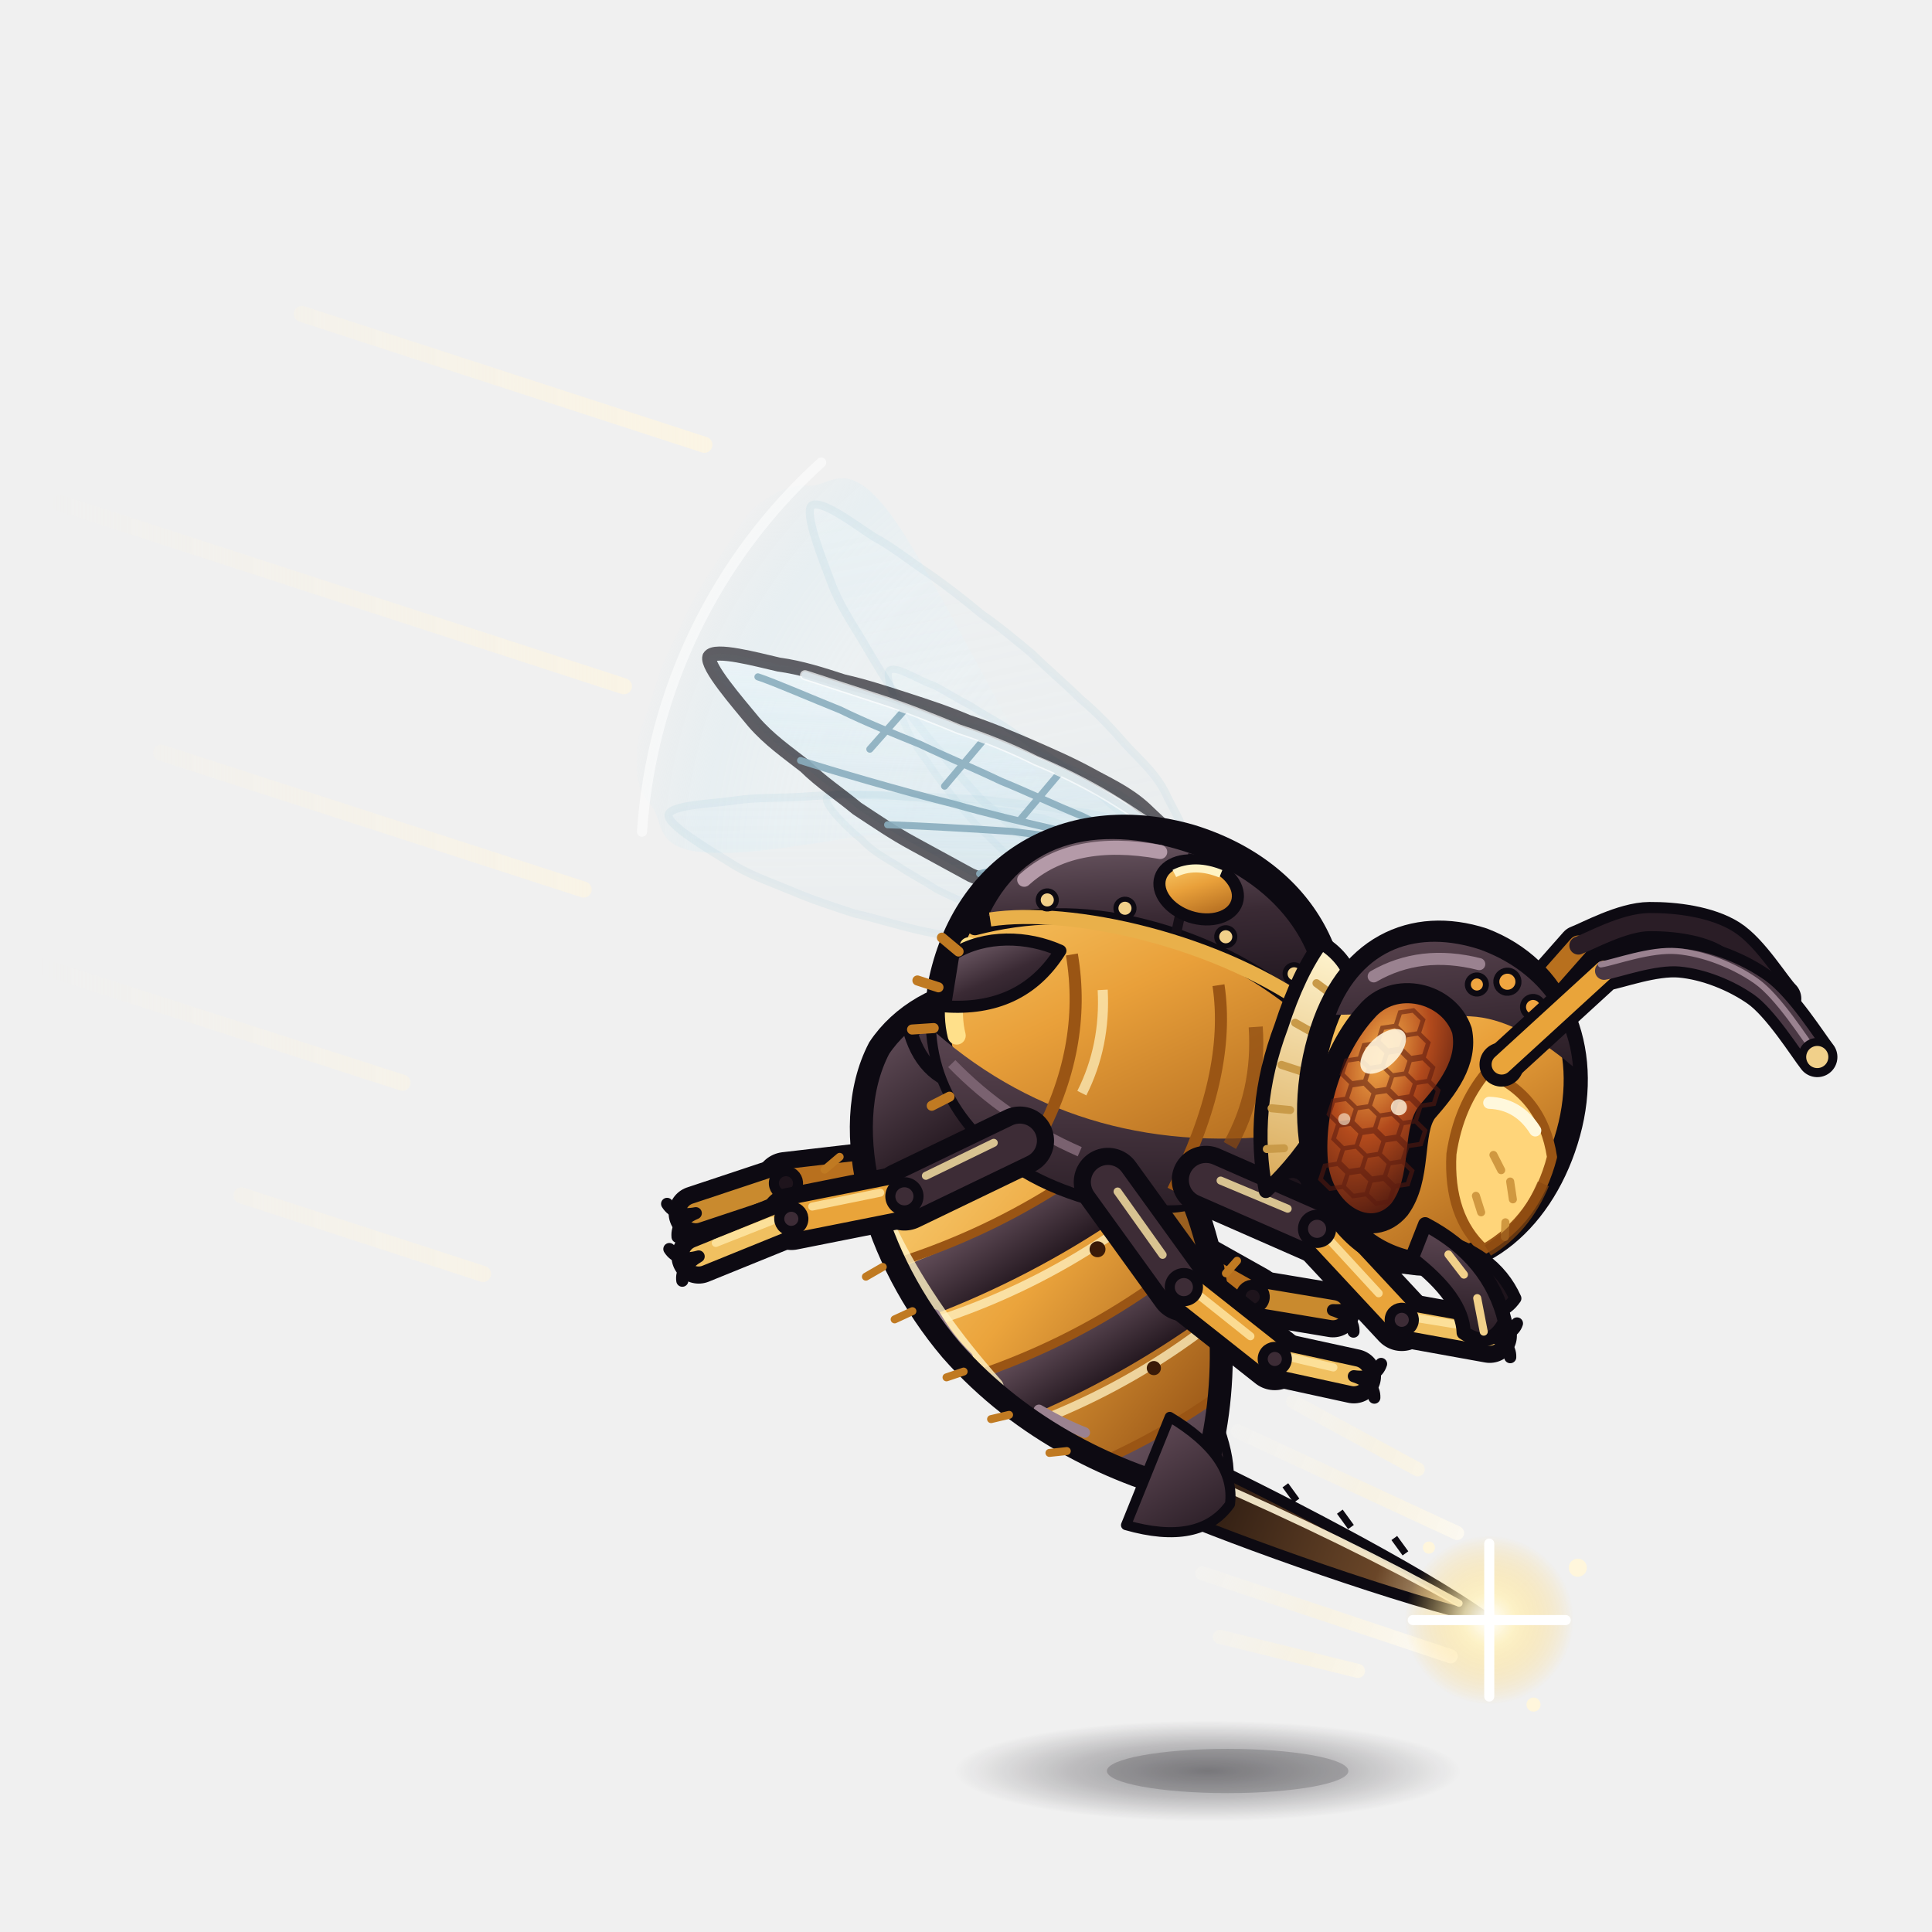
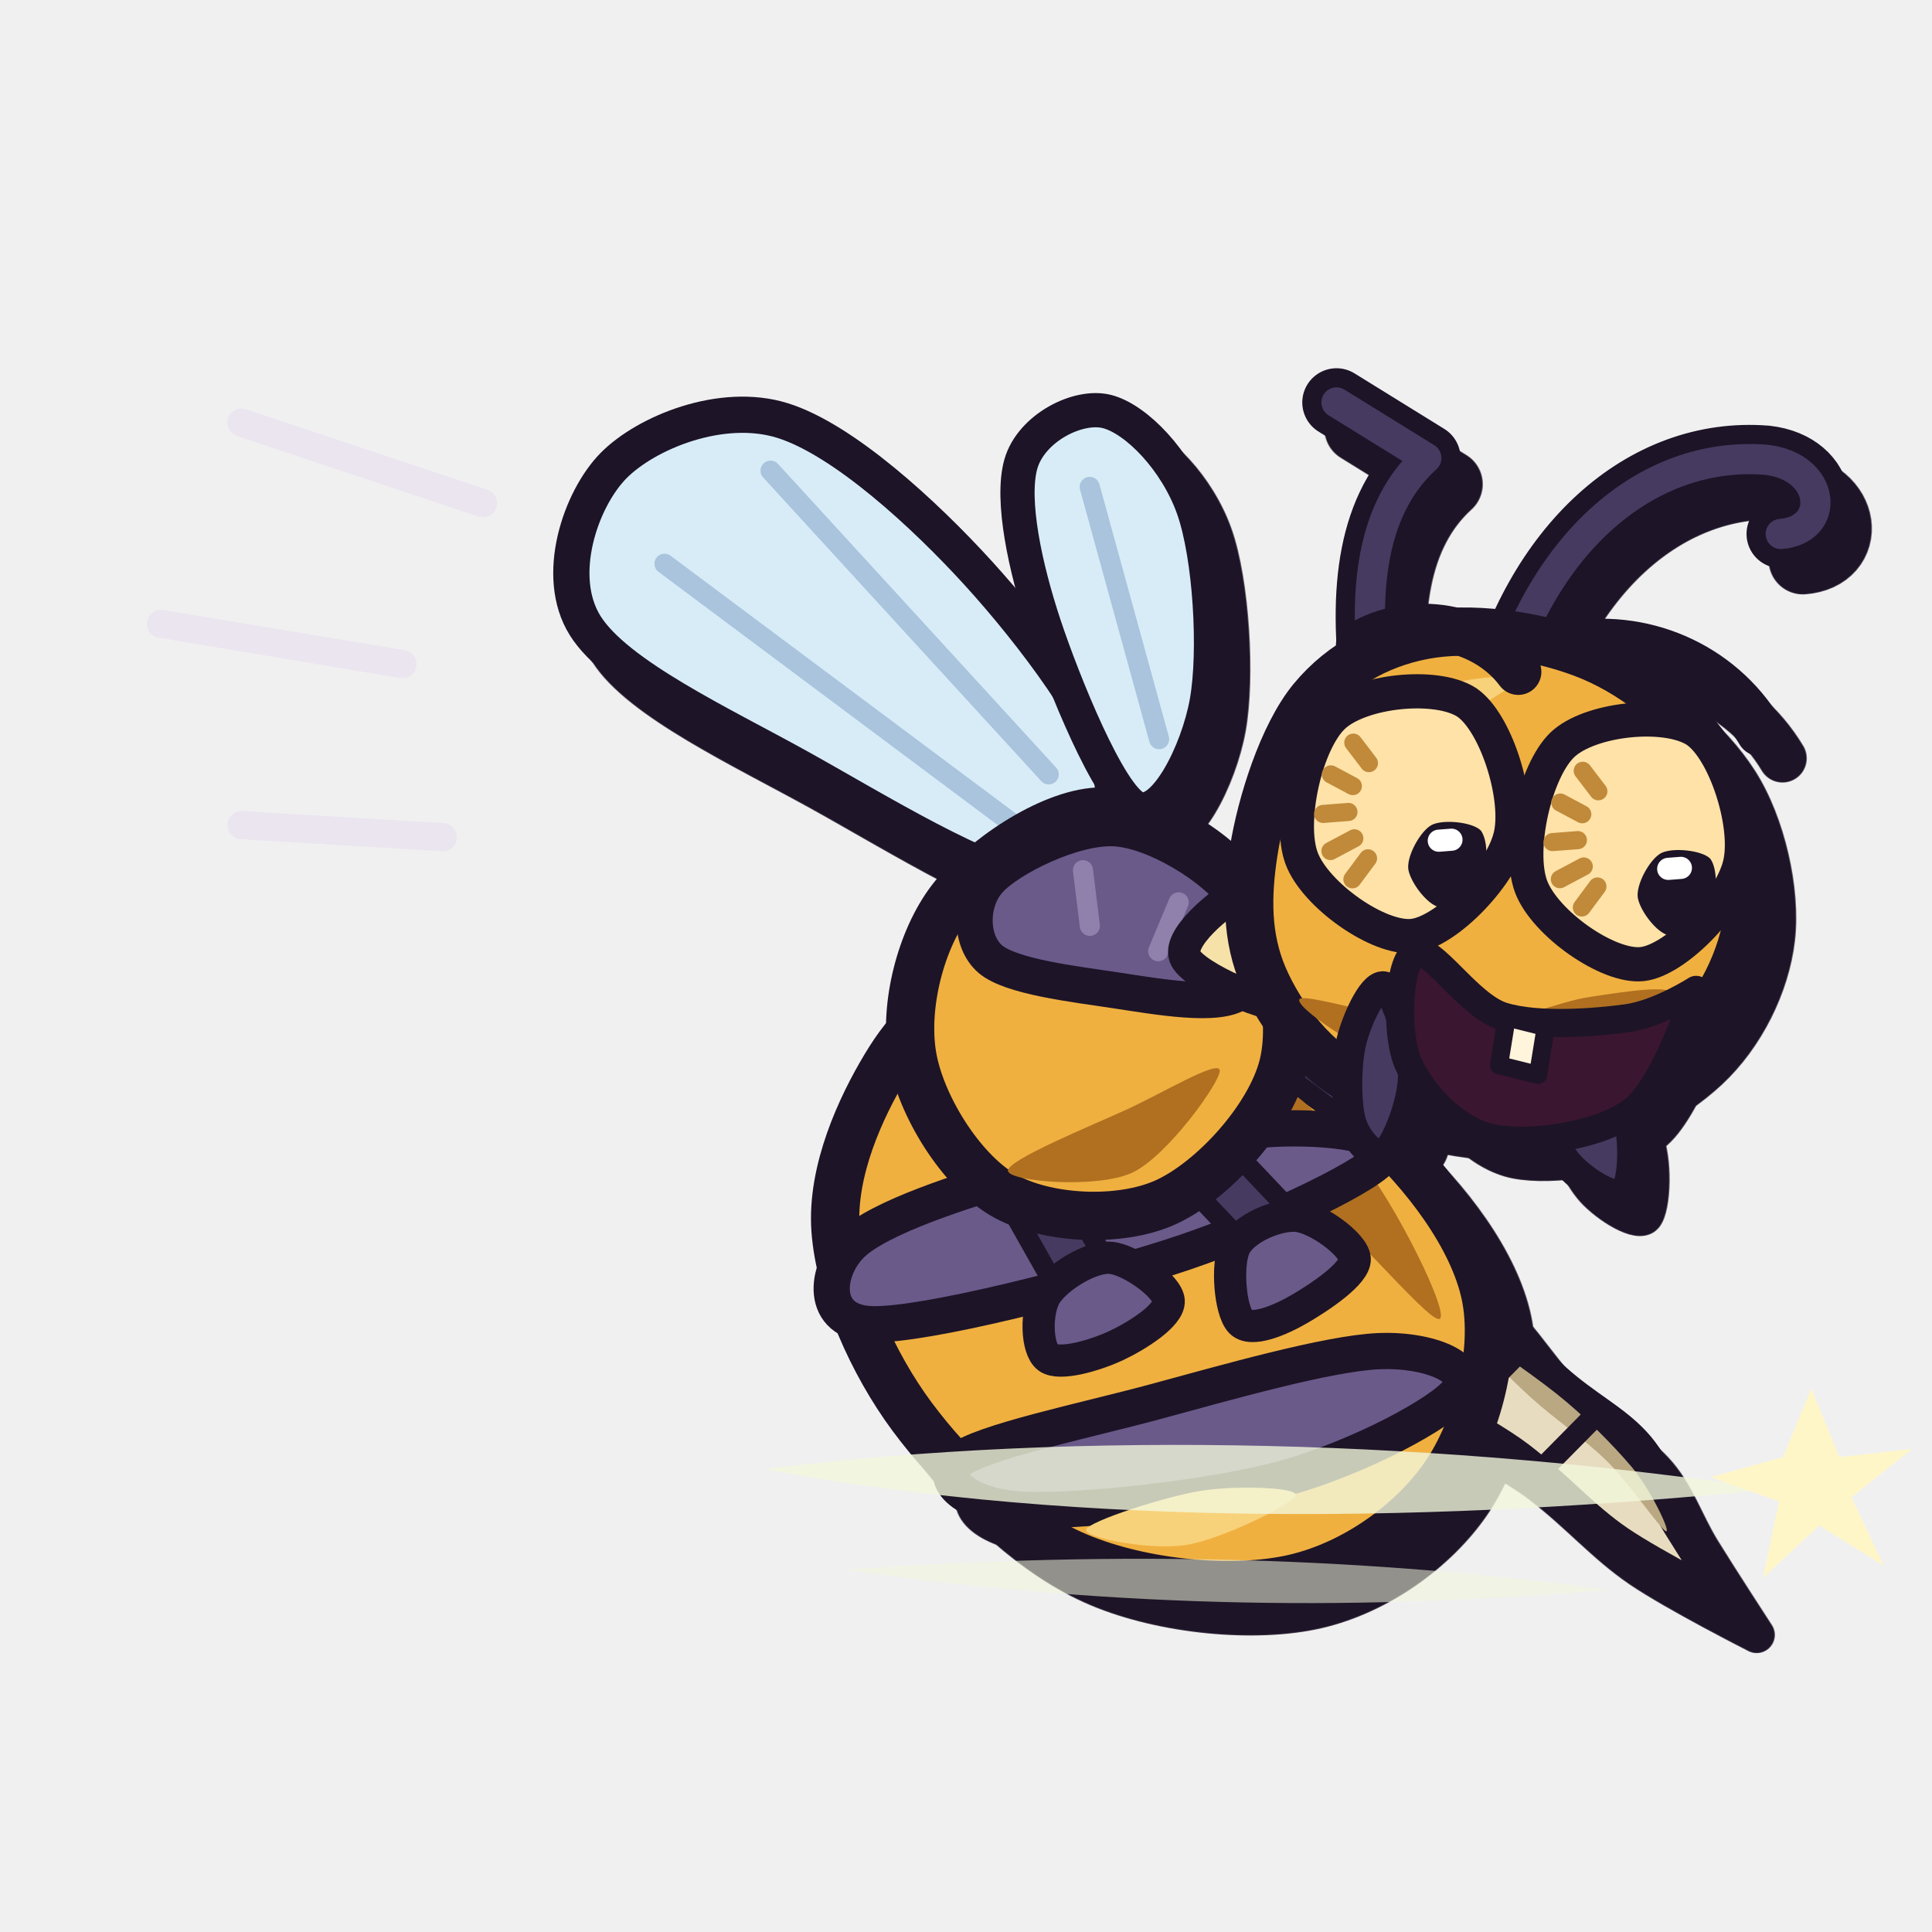
<svg xmlns="http://www.w3.org/2000/svg" viewBox="0 0 96 96" width="96" height="96">
  <defs>
-     <linearGradient id="hda-amber" x1="0" y1="0" x2="1" y2="1">
-       <stop offset="0" stop-color="#ffd978" />
-       <stop offset="0.45" stop-color="#e9a03a" />
-       <stop offset="1" stop-color="#9a5514" />
-     </linearGradient>
-     <linearGradient id="hda-band" x1="0" y1="0" x2="1" y2="1">
-       <stop offset="0" stop-color="#5e4854" />
-       <stop offset="1" stop-color="#22171f" />
-     </linearGradient>
-     <linearGradient id="hda-plate" x1="0" y1="0" x2="1" y2="1">
-       <stop offset="0" stop-color="#8a7480" />
-       <stop offset="0.5" stop-color="#3a2a34" />
-       <stop offset="1" stop-color="#120c14" />
-     </linearGradient>
-     <linearGradient id="hda-gaster" x1="1" y1="0.4" x2="0" y2="0.6">
-       <stop offset="0" stop-color="#ffe08a" />
-       <stop offset="0.5" stop-color="#eba43c" />
-       <stop offset="1" stop-color="#8a4810" />
-     </linearGradient>
-     <linearGradient id="hda-gband" x1="1" y1="0.4" x2="0" y2="0.6">
-       <stop offset="0" stop-color="#6a5460" />
-       <stop offset="1" stop-color="#241820" />
-     </linearGradient>
-     <linearGradient id="hda-wing" x1="0" y1="0" x2="1" y2="1">
-       <stop offset="0" stop-color="#f2fbff" stop-opacity="0.62" />
-       <stop offset="0.6" stop-color="#c6e4f0" stop-opacity="0.34" />
-       <stop offset="1" stop-color="#9cc6d8" stop-opacity="0.2" />
-     </linearGradient>
-     <linearGradient id="hda-fur" x1="0" y1="0" x2="0" y2="1">
-       <stop offset="0" stop-color="#fff4cf" />
-       <stop offset="1" stop-color="#d9a957" />
-     </linearGradient>
-     <radialGradient id="hda-eye" cx="0.36" cy="0.3" r="0.8">
-       <stop offset="0" stop-color="#f6b04c" />
-       <stop offset="0.45" stop-color="#b24a1c" />
-       <stop offset="1" stop-color="#4a170f" />
-     </radialGradient>
-     <radialGradient id="hda-shadow" cx="0.5" cy="0.5" r="0.5">
-       <stop offset="0" stop-color="#0d0a12" stop-opacity="0.42" />
-       <stop offset="0.55" stop-color="#0d0a12" stop-opacity="0.22" />
-       <stop offset="1" stop-color="#0d0a12" stop-opacity="0" />
-     </radialGradient>
-     <radialGradient id="hda-blur" cx="54.8" cy="39.6" r="28" gradientUnits="userSpaceOnUse">
-       <stop offset="0" stop-color="#ffffff" stop-opacity="0.04" />
-       <stop offset="0.5" stop-color="#e8f6fc" stop-opacity="0.16" />
-       <stop offset="0.86" stop-color="#d6eef7" stop-opacity="0.3" />
-       <stop offset="1" stop-color="#c6e4f0" stop-opacity="0.04" />
-     </radialGradient>
-     <linearGradient id="hda-sting-r" x1="0" y1="0" x2="1" y2="0">
-       <stop offset="0" stop-color="#22140e" />
-       <stop offset="0.65" stop-color="#6a4628" />
-       <stop offset="1" stop-color="#f2e2b8" />
-     </linearGradient>
-     <linearGradient id="hda-streak" x1="-2" y1="0" x2="16" y2="0" gradientUnits="userSpaceOnUse">
-       <stop offset="0" stop-color="#ffffff" stop-opacity="0" />
-       <stop offset="0.55" stop-color="#fff4d6" stop-opacity="0.45" />
-       <stop offset="1" stop-color="#ffffff" stop-opacity="0.95" />
-     </linearGradient>
-     <linearGradient id="hda-speed" x1="2" y1="0" x2="36" y2="0" gradientUnits="userSpaceOnUse">
-       <stop offset="0" stop-color="#fff6e0" stop-opacity="0" />
-       <stop offset="1" stop-color="#fff6e0" stop-opacity="0.75" />
-     </linearGradient>
-     <radialGradient id="hda-spark" cx="0.5" cy="0.5" r="0.5">
-       <stop offset="0" stop-color="#ffffff" />
-       <stop offset="0.3" stop-color="#fff2c0" stop-opacity="0.85" />
-       <stop offset="1" stop-color="#ffd060" stop-opacity="0" />
-     </radialGradient>
-     <clipPath id="hda-gclip">
-       <path d="M1.2 -3.2 C-1.6 -7.6 -9 -9.4 -15.6 -8.2 C-21.6 -7 -26.4 -3.6 -29.6 -0.2 C-26.6 3.4 -21.4 6.8 -15.4 7.8 C-8.8 8.8 -1.8 7.4 1.2 3.4 C2.2 1.4 2.2 -1.2 1.2 -3.2 Z" />
-     </clipPath>
+     <filter id="hda-ink" x="-6%" y="-6%" width="116%" height="116%" color-interpolation-filters="sRGB">
+       <feFlood flood-color="#1d1427" />
+       <feComposite in2="SourceAlpha" operator="in" />
+       <feOffset dx="1.1" dy="1.3" />
+       <feMerge>
+         <feMergeNode />
+         <feMergeNode in="SourceGraphic" />
+       </feMerge>
+     </filter>
  </defs>
-   <ellipse cx="60" cy="88" rx="12.6" ry="2.5" fill="url(#hda-shadow)" />
-   <ellipse cx="61" cy="88" rx="6" ry="1.1" fill="#0d0a12" opacity="0.18" />
-   <path d="M3 25 L31 34.1 M8 37.4 L29 44.2 M2 48 L20 53.8 M15 15.6 L35 22.1 M12 59.4 L24 63.3" fill="none" stroke="url(#hda-speed)" stroke-width="0.8" stroke-linecap="round" />
-   <g transform="translate(2 3) rotate(18 54 47)">
-     <path d="M32.7 45.9 C29.1 47.2 29.4 45.4 28.4 44.8 C27.5 44.3 27.2 43.5 27 42.7 C26.7 42 26.8 41.2 26.8 40.4 C26.8 39.6 26.8 38.8 26.8 38 C26.9 37.3 27 36.5 27.1 35.7 C27.2 34.9 27.3 34.2 27.5 33.4 C27.7 32.6 27.9 31.9 28.1 31.1 C28.3 30.4 28.4 29.6 28.9 28.9 C29.4 28.3 29.8 27.6 30.9 27.3 C32 27.1 32.2 25.2 35.3 27.4 C38.5 29.7 47.4 39 49.9 40.6 C52.4 42.3 53.2 36.4 50.3 37.2 C47.5 38.1 36.4 44.7 32.7 45.9 Z" fill="url(#hda-blur)" />
-     <path d="M53.6 40.6 C53.6 39.9 52.1 39.7 51.4 39.5 C50.7 39.3 50 39.4 49.3 39.4 C48.5 39.4 47.8 39.4 47.1 39.4 C46.4 39.5 45.7 39.6 45 39.7 C44.3 39.8 43.6 39.9 42.9 40 C42.2 40.1 41.5 40.3 40.8 40.4 C40.1 40.6 39.4 40.7 38.7 40.9 C38 41.2 36.6 41.4 36.6 41.8 C36.7 42.2 38.1 42.9 38.9 43.2 C39.6 43.6 40.3 43.7 41.1 43.9 C41.8 44.1 42.5 44.2 43.2 44.4 C43.9 44.5 44.6 44.6 45.4 44.6 C46.1 44.7 46.8 44.7 47.5 44.6 C48.2 44.6 48.9 44.5 49.6 44.4 C50.3 44.2 51 44.2 51.7 43.6 C52.3 43 53.6 41.3 53.6 40.6 Z" fill="url(#hda-wing)" stroke="#9cc6d8" stroke-width="0.35" stroke-opacity="0.5" opacity="0.3" />
-     <path d="M53.6 40.6 C53.8 40 52.6 39.2 52 38.7 C51.5 38.2 50.8 38 50.1 37.7 C49.5 37.4 48.8 37.2 48.2 36.9 C47.5 36.7 46.8 36.5 46.1 36.3 C45.5 36.1 44.8 35.9 44.1 35.7 C43.4 35.5 42.7 35.4 42 35.2 C41.3 35.1 40.6 34.9 39.9 34.8 C39.1 34.8 37.8 34.4 37.6 34.8 C37.5 35.1 38.5 36.4 39.1 37 C39.6 37.6 40.2 38.1 40.8 38.5 C41.4 39 42 39.4 42.6 39.8 C43.2 40.2 43.8 40.6 44.4 40.9 C45.1 41.2 45.7 41.6 46.4 41.8 C47 42 47.7 42.3 48.4 42.4 C49.1 42.5 49.8 42.9 50.6 42.6 C51.5 42.3 53.4 41.2 53.6 40.6 Z" fill="url(#hda-wing)" stroke="#9cc6d8" stroke-width="0.35" stroke-opacity="0.5" opacity="0.3" />
-     <path d="M54.8 39.6 C54.6 38.7 52.4 38.6 51.2 38.4 C50.1 38.3 49 38.5 48 38.7 C46.9 38.8 45.8 39.1 44.8 39.3 C43.7 39.5 42.7 39.8 41.6 40.1 C40.6 40.4 39.5 40.7 38.5 41 C37.4 41.3 36.4 41.7 35.4 42.1 C34.4 42.5 33.3 42.8 32.3 43.3 C31.3 43.8 29.3 44.5 29.4 45 C29.5 45.5 31.8 46 33 46.3 C34.1 46.6 35.2 46.6 36.4 46.7 C37.5 46.8 38.6 46.8 39.7 46.8 C40.8 46.7 41.9 46.7 43 46.6 C44.1 46.5 45.2 46.3 46.2 46.1 C47.3 45.9 48.3 45.7 49.4 45.3 C50.4 44.9 51.5 44.8 52.4 43.9 C53.3 42.9 55 40.5 54.8 39.6 Z" fill="url(#hda-wing)" stroke="#9cc6d8" stroke-width="0.4" stroke-opacity="0.5" opacity="0.3" />
-     <path d="M54.8 39.6 C55.2 38.8 53.5 37.3 52.7 36.5 C51.9 35.6 50.9 35.2 50 34.7 C49 34.1 48.1 33.6 47.1 33.2 C46.1 32.7 45.1 32.3 44.1 31.8 C43.1 31.4 42.1 31 41.1 30.7 C40.1 30.3 39 29.9 38 29.6 C36.9 29.3 35.9 28.9 34.8 28.7 C33.7 28.4 31.7 27.7 31.4 28.2 C31.2 28.7 32.7 30.5 33.5 31.5 C34.2 32.4 35.1 33.1 35.9 33.8 C36.8 34.6 37.6 35.3 38.5 36 C39.4 36.6 40.3 37.3 41.2 37.8 C42.1 38.4 43.1 39 44 39.5 C45 39.9 46 40.4 47 40.7 C48.1 41.1 49 41.7 50.3 41.5 C51.6 41.3 54.4 40.4 54.8 39.6 Z" fill="url(#hda-wing)" stroke="#9cc6d8" stroke-width="0.4" stroke-opacity="0.5" opacity="0.3" />
-     <g opacity="0.9">
-       <path d="M54.8 39.6 C54.9 38.7 52.8 37.9 51.8 37.4 C50.7 36.9 49.6 36.8 48.6 36.6 C47.5 36.4 46.4 36.3 45.4 36.2 C44.3 36.1 43.2 36 42.1 36 C41 35.9 39.9 35.9 38.9 35.9 C37.8 35.9 36.7 35.9 35.6 36 C34.5 36 33.4 36 32.3 36.2 C31.2 36.3 29 36.4 28.9 36.9 C28.9 37.4 30.9 38.6 32 39.3 C33 39.9 34 40.2 35.1 40.6 C36.1 41.1 37.2 41.4 38.2 41.8 C39.3 42.1 40.3 42.4 41.4 42.6 C42.5 42.8 43.5 43 44.6 43.2 C45.7 43.3 46.8 43.4 47.9 43.3 C49 43.3 50 43.5 51.2 42.9 C52.3 42.3 54.7 40.5 54.8 39.6 Z" fill="url(#hda-wing)" stroke="#0d0a12" stroke-width="0.7" stroke-linejoin="round" stroke-opacity="0.7" />
-       <path d="M53.9 38.5 C53.2 38.3 51.2 37.7 49.9 37.4 C48.6 37.1 47.2 36.9 45.9 36.8 C44.6 36.6 43.2 36.5 41.8 36.5 C40.5 36.4 39.1 36.3 37.8 36.3 C36.4 36.3 34.4 36.3 33.7 36.3 M53.3 39.3 C52.5 39.2 50.4 38.9 48.9 38.7 C47.5 38.6 46 38.4 44.6 38.3 C43.1 38.1 41.7 38 40.2 37.8 C38.8 37.7 37.3 37.6 35.9 37.4 C34.4 37.3 32.3 37.1 31.5 37.1 M52.2 39.3 C51.7 39.6 50.2 40.1 49 40.7 C47.8 41.3 45.7 42.6 45 43 M52.2 39.3 C51.2 39.5 48 40.1 45.9 40.5 C43.9 41 40.9 41.8 39.9 42.1 M52.2 39.3 C50.6 39.5 45.7 40 42.8 40.1 C39.9 40.3 36.2 40.4 34.8 40.4 M47.2 37.1 L46.1 39.8 M43.1 36.7 L42 39.4 M38.9 36.5 L37.9 38.8" fill="none" stroke="#7fa6b8" stroke-width="0.35" stroke-linecap="round" opacity="0.9" />
-       <path d="M53.9 38.5 C53.2 38.3 51.2 37.7 49.9 37.4 C48.6 37.1 47.2 36.9 45.9 36.8 C44.6 36.6 43.2 36.5 41.8 36.5 C40.5 36.4 39.1 36.3 37.8 36.3 C36.4 36.3 34.4 36.3 33.7 36.3" fill="none" stroke="#ffffff" stroke-width="0.5" stroke-linecap="round" opacity="0.7" />
+   <g filter="url(#hda-ink)" stroke="#1d1427" stroke-width="2.4" stroke-linejoin="round" stroke-linecap="round">
+     <g transform="translate(0 -1)">
+       <g transform="rotate(-38 54 38) translate(-2 4)">
+         <path d="M50 38 C48 36.3 45.7 30 44 26 S39.7 16.9 40 14 S43.7 8.9 46 8.6 S52.2 9.4 54 12 S56.7 20 57 24 S57.2 33.7 56 36 S52 39.7 50 38 Z" fill="#d8ecf8" stroke-width="1.8" />
+         <path d="M51 36 L45 14 M53.6 34 L52 13.6" fill="none" stroke-width="1" stroke="#a9c4dc" />
+         <path d="M56 38 C55.3 36.7 57 30.8 58 28 S60.5 22.1 62 21 S66.1 20.4 67 21.6 S68.2 25.6 67.4 28 S63.9 34.3 62 36 S56.7 39.3 56 38 Z" fill="#d8ecf8" stroke-width="1.7" />
+         <path d="M59 36 L64 24" fill="none" stroke-width="1" stroke="#a9c4dc" />
+       </g>
+       <g transform="translate(6 2) rotate(-118 46 50) translate(0 -4)">
+         <path d="M23.4 61 C21.8 60.8 18.2 63.6 16 64.6 S11.9 66 10 67 S4.4 70.6 4.4 70.6 C4.4 70.6 7.8 70.3 9.4 70.2 S12.5 70.4 14 70 S16.7 68.7 18.6 68 S24.8 67.2 25.6 66 S25 61.2 23.4 61 Z" fill="#e8dcc0" stroke-width="1.8" />
+         <path d="M9.4 69.4 C9.6 69.2 12.5 68.9 14 68.4 S17 67.1 18.4 66.6 S22.7 65.2 22.6 65.4 S19.6 67.1 18 67.8 S14.4 69.1 13 69.4 S9.2 69.6 9.4 69.4 Z" fill="#b9a882" stroke="none" />
+         <path d="M15 65.4 L16 68.6 M19.6 63.6 L20.6 66.8" fill="none" stroke-width="1.1" />
+         <path d="M48 46 C46.8 44 44.7 41.2 42 40 S35.3 38.5 32 39 S24.7 40.8 22 43 S16.8 49 16 52 S15.7 58.5 17 61 S21.2 66.2 24 67 S30.7 67.2 34 66 S41.5 62.3 44 60 S48.3 54.3 49 52 S49.2 48 48 46 Z" fill="#f0b040" />
+         <path d="M44 54 C44.2 54.8 42.8 59.2 41 61 S35.8 64 33 64.6 S23.8 65 24 64.4 S31.3 62.4 34 61 S38.3 57.2 40 56 S43.8 53.2 44 54 Z" fill="#b07020" stroke="none" />
+         <path d="M37 39.4 C38.3 37.1 40.5 38.6 41 40.4 S40.8 46.4 40 50 S37.3 59.4 36 62 S32.9 66.9 32.4 65.6 S32.2 58.4 33 54 S35.7 41.7 37 39.4 Z" fill="#6a5a8a" stroke-width="1.8" />
+         <path d="M25.4 41.6 C26.8 39.3 28.7 38.6 29 40 S27.8 46.5 27 50 S25.1 58.7 24 61 S21 64.8 20.4 63.6 S19.8 57.7 20.6 54 S24 43.9 25.4 41.6 Z" fill="#6a5a8a" stroke-width="1.8" />
+         <path d="M20 48 C20.6 46.3 22.7 43.7 23 44 S22.6 48.3 22 50 S19.9 54.3 19.6 54 S19.4 49.7 20 48 Z" fill="#f8d27a" stroke="none" />
+       </g>
+       <g transform="translate(2 -4) rotate(-20 54 54)">
+         <g fill="none">
+           <g stroke-width="3.8">
+             <path id="hd-legs" d="M50 54 L46 61 L47 67 M55 55 L54 62 L56.6 68 M59 54 L61 60 L64 64.6" />
+           </g>
+           <use href="#hd-legs" stroke="#463a60" stroke-width="1.8" />
+         </g>
+         <path d="M44 70 C43.6 69.4 44.2 67.6 45 67 S47.7 66 48.6 66.4 S50.8 68.7 50.6 69.4 S48.5 70.5 47.4 70.6 S44.4 70.6 44 70 Z" fill="#6a5a8a" stroke-width="1.6" />
+         <path d="M53.6 71.6 C53.3 70.9 53.9 68.7 54.6 68 S57.1 67.2 58 67.6 S60.2 69.9 60 70.6 S57.7 71.8 56.6 72 S53.9 72.3 53.6 71.6 Z" fill="#6a5a8a" stroke-width="1.6" />
+       </g>
+       <g transform="translate(0 4) rotate(14 56 48)">
+         <path d="M46 44 C47 41.7 49.7 38.7 52 38 S58 38.3 60 40 S64 45.3 64 48 S62 54.4 60 56 S54.3 58.3 52 57.6 S47 54.3 46 52 S45 46.3 46 44 Z" fill="#f0b040" />
+         <path d="M61 49 C61.2 49.5 59.5 53.8 58 55 S52.2 56.9 52 56.4 S55.5 53.2 57 52 S60.8 48.5 61 49 Z" fill="#b07020" stroke="none" />
+         <path d="M47.6 42.6 C48.3 41.3 51 39 53 38.6 S58.3 39.3 59.6 40.4 S61.8 44 61 45 S57.1 46.2 55 46.4 S49.8 47 48.6 46.4 S46.9 43.9 47.6 42.6 Z" fill="#6a5a8a" stroke-width="1.8" />
+         <path d="M52 41 L53 43.6 M57 41.4 L56.6 44" fill="none" stroke-width="1" stroke="#8f80ac" />
+         <path d="M58 44 C57.3 43.2 59 40.9 60 40 S63 38.4 64 38.6 S66 39.9 66 41 S65.3 44.5 64 45 S58.7 44.8 58 44 Z" fill="#f6e2a8" stroke-width="1.6" />
+         <g fill="none">
+           <g stroke-width="3.4">
+             <path id="hd-ant" d="M70 28 C70 20 74 14 80 13 C83 12.6 84 15.6 81.6 16.4 M64 29 C62 24 61.6 20 63.6 17 L58.6 15.4" />
+           </g>
+           <use href="#hd-ant" stroke="#463a60" stroke-width="1.5" />
+         </g>
+         <path d="M60 38 C59.8 35.7 60 32.1 61 30 S63.8 26.3 66 25.4 S71.5 24.2 74 24.6 S79.2 26.3 81 28 S84.3 32.7 84.6 35 S84.3 40 83 42 S79.5 46 77 47 S70.5 48.5 68 48 S63.3 45.7 62 44 S60.2 40.3 60 38 Z" fill="#f0b040" />
+         <path d="M82 40 C82 40.7 80 43.9 78 45 S72.3 46.7 70 46.6 S63.7 45 64 44.6 S69.7 44.6 72 44 S76.3 41.7 78 41 S82 39.3 82 40 Z" fill="#b07020" stroke="none" />
+         <path d="M63.6 34 C63.7 32.8 64.8 29.8 66 28.6 S70.4 26.3 70.6 26.6 S68.2 29 67.4 30.6 S66.2 35.4 65.6 36 S63.5 35.2 63.6 34 Z" fill="#f8d27a" stroke="none" />
+         <path d="M68.5 28.3 C70.1 28.9 72.1 32.1 72.2 34.1 S70.3 39.6 68.7 40.2 S63.5 39.4 62.4 37.8 S61.2 32.2 62.2 30.6 S66.8 27.7 68.5 28.3 Z" fill="#ffe2a8" stroke-width="1.7" />
+         <path d="M65.1 38.2 L65.6 37 M63.7 37.1 L64.7 36.2 M62.9 35.4 L64.1 35 M62.8 33.4 L64 33.7 M63.5 31.6 L64.5 32.4" fill="none" stroke-width="0.9" stroke="#c08a3a" />
+         <path d="M70.7 34.3 C71.2 34.7 71.5 36 71.3 36.7 S70.2 38.5 69.6 38.5 S68 37.7 67.7 37.1 S67.8 35 68.3 34.6 S70.2 34 70.7 34.3 Z" fill="#1d1427" stroke="none" />
+         <path d="M68.8 35.3 l.6 -.2" stroke="#ffffff" stroke-width="1.1" />
+         <path d="M79.9 26.9 C81.5 27.5 83.5 30.7 83.6 32.7 S81.7 38.2 80.1 38.8 S74.9 38 73.8 36.4 S72.6 30.8 73.6 29.2 S78.2 26.3 79.9 26.9 Z" fill="#ffe2a8" stroke-width="1.7" />
+         <path d="M76.5 36.8 L77 35.6 M75.1 35.7 L76.1 34.8 M74.3 34 L75.5 33.6 M74.2 32 L75.4 32.3 M74.9 30.2 L75.9 31" fill="none" stroke-width="0.9" stroke="#c08a3a" />
+         <path d="M82.1 32.9 C82.6 33.3 82.9 34.6 82.7 35.3 S81.6 37.1 81 37.1 S79.4 36.3 79.1 35.7 S79.2 33.6 79.7 33.2 S81.6 32.6 82.1 32.9 Z" fill="#1d1427" stroke="none" />
+         <path d="M80.2 33.9 l.6 -.2" stroke="#ffffff" stroke-width="1.1" />
+         <path d="M62.6 26.8 C64.8 24.6 68.4 24.4 70.6 26.2" fill="none" stroke-width="2.3" />
+         <path d="M72.6 24.4 C76 22.8 80.2 23.4 83 26.2" fill="none" stroke-width="2.4" />
+         <path d="M68 43 C68.6 43.2 70.1 45.7 70.4 47 S70.4 50.5 70 51 S68.5 50.8 68 50 S67 47.2 67 46 S67.4 42.8 68 43 Z" fill="#463a60" stroke-width="1.5" />
+         <path d="M77 44 C77.7 43.9 80.2 45 81 46 S82.3 49.4 82 50 S79.9 50 79 49.4 S76.9 47.3 76.6 46.4 S76.3 44.1 77 44 Z" fill="#463a60" stroke-width="1.5" />
+         <path d="M69 41 C69.7 40.4 72.2 42.9 74 43 S78.5 42.2 80 41.6 S83 39.4 83 39.4 C83 39.4 82.7 44.4 81.4 46 S76.9 48.9 75 49 S71 47.7 70 46.4 S68.3 41.6 69 41 Z" fill="#3b1630" stroke-width="1.4" />
+         <path d="M74.2 43 L74.4 45.4 L76.4 45.4 L76.2 43 Z" fill="#fff4dc" stroke-width="0.9" />
+       </g>
    </g>
-     <path d="M28.4 46.2 A27.2 27.2 0 0 1 31.2 26" fill="none" stroke="#ffffff" stroke-width="0.5" stroke-linecap="round" opacity="0.55" />
-     <path d="M71.8 43.2 L74.4 37.2 C74.9 36.8 76.2 35.4 77.4 35 C78.6 34.6 80.2 34.3 81.4 34.6 C82.6 34.9 84.2 36.3 84.8 36.6" fill="none" stroke="#0d0a12" stroke-width="2" stroke-linecap="round" stroke-linejoin="round" />
-     <path d="M71.8 43.2 L74.4 37.2" fill="none" stroke="#b8701e" stroke-width="1" stroke-linecap="round" />
-     <path d="M74.4 37.2 C74.9 36.8 76.2 35.4 77.4 35 C78.6 34.6 80.2 34.3 81.4 34.6 C82.6 34.9 84.2 36.3 84.8 36.6" fill="none" stroke="#2a1d26" stroke-width="0.9" stroke-linecap="round" />
-     <circle cx="84.8" cy="36.6" r="0.75" fill="#a06a24" stroke="#0d0a12" stroke-width="0.4" />
-     <g fill="none" stroke-linecap="round" stroke-linejoin="round">
-       <path d="M59 53.6 L64.6 53" stroke="#0d0a12" stroke-width="3.4" />
-       <path d="M64.6 53 L69.6 54.4" stroke="#0d0a12" stroke-width="3.1" />
-       <path d="M69.6 54.4 L73.6 53.4" stroke="#0d0a12" stroke-width="2.7" />
-       <path d="M69.6 54.4 L73.6 53.4" stroke="#c98a2e" stroke-width="1" />
-       <path d="M64.6 53 L69.6 54.4" stroke="#b8701e" stroke-width="1.4" />
-       <path d="M59 53.6 L64.6 53" stroke="#1e141c" stroke-width="1.7" />
-       <path d="M73.6 53.4 Q74.7 53.3 75 53.9 M73.6 53.4 Q74.6 53 74.6 52.3" stroke="#0d0a12" stroke-width="0.6" />
-     </g>
-     <g fill="#1e141c" stroke="#0d0a12" stroke-width="0.5">
-       <circle cx="64.6" cy="53" r="0.7" />
-       <circle cx="69.6" cy="54.4" r="0.6" />
-     </g>
-     <g fill="none" stroke-linecap="round" stroke-linejoin="round">
-       <path d="M54.4 55.2 L59.4 57.8" stroke="#0d0a12" stroke-width="3.4" />
-       <path d="M59.4 57.8 L64.4 58.8" stroke="#0d0a12" stroke-width="3.1" />
-       <path d="M64.4 58.8 L68.4 58.2" stroke="#0d0a12" stroke-width="2.7" />
-       <path d="M64.4 58.8 L68.4 58.2" stroke="#c98a2e" stroke-width="1" />
-       <path d="M59.4 57.8 L64.4 58.8" stroke="#b8701e" stroke-width="1.4" />
-       <path d="M54.4 55.2 L59.4 57.8" stroke="#1e141c" stroke-width="1.7" />
-       <path d="M68.4 58.2 Q69.5 58.2 69.7 58.9 M68.4 58.2 Q69.5 57.9 69.5 57.2" stroke="#0d0a12" stroke-width="0.6" />
-     </g>
-     <g fill="#1e141c" stroke="#0d0a12" stroke-width="0.5">
-       <circle cx="59.4" cy="57.8" r="0.7" />
-       <circle cx="64.4" cy="58.8" r="0.6" />
-     </g>
-     <g fill="none" stroke-linecap="round" stroke-linejoin="round">
-       <path d="M49.6 54.6 L45.4 58.4" stroke="#0d0a12" stroke-width="3.4" />
-       <path d="M45.4 58.4 L40.6 60.6" stroke="#0d0a12" stroke-width="3.1" />
-       <path d="M40.6 60.6 L36.8 63.4" stroke="#0d0a12" stroke-width="2.7" />
-       <path d="M40.6 60.6 L36.8 63.4" stroke="#c98a2e" stroke-width="1" />
-       <path d="M45.4 58.4 L40.6 60.6" stroke="#b8701e" stroke-width="1.4" />
-       <path d="M49.6 54.6 L45.4 58.4" stroke="#1e141c" stroke-width="1.7" />
-       <path d="M36.8 63.4 Q35.9 63.9 35.3 63.4 M36.8 63.4 Q36 64.1 36.3 64.8" stroke="#0d0a12" stroke-width="0.6" />
-     </g>
-     <g fill="#1e141c" stroke="#0d0a12" stroke-width="0.5">
-       <circle cx="45.4" cy="58.4" r="0.7" />
-       <circle cx="40.6" cy="60.6" r="0.6" />
-     </g>
-     <g transform="translate(45.6 51.4) rotate(-138) scale(0.88)">
-       <path d="M-26.6 -2.6 Q-30.4 -1.8 -31 0.2 Q-30.4 2.2 -26.6 2.8 Z" fill="url(#hda-band)" stroke="#0d0a12" stroke-width="0.5" stroke-linejoin="round" />
-       <path d="M1.2 -3.2 C-1.6 -7.6 -9 -9.4 -15.6 -8.2 C-21.6 -7 -26.4 -3.6 -29.6 -0.2 C-26.6 3.4 -21.4 6.8 -15.4 7.8 C-8.8 8.8 -1.8 7.4 1.2 3.4 C2.2 1.4 2.2 -1.2 1.2 -3.2 Z" fill="url(#hda-gaster)" />
-       <g clip-path="url(#hda-gclip)">
-         <path d="M3 -12 Q0.2 0 3 12 L-4.2 12 Q-7 0 -4.2 -12 Z" fill="url(#hda-gband)" />
-         <path d="M-9.4 -12 Q-12.2 0 -9.4 12 L-12.6 12 Q-15.4 0 -12.6 -12 Z" fill="url(#hda-gband)" />
-         <path d="M-17 -12 Q-19.8 0 -17 12 L-20 12 Q-22.8 0 -20 -12 Z" fill="url(#hda-gband)" />
-         <path d="M-24.2 -12 Q-27 0 -24.2 12 L-34 12 Q-36.8 0 -34 -12 Z" fill="url(#hda-gband)" />
-         <path d="M-4.9 -10 Q-7.5 0 -4.9 10 M-13.3 -10 Q-15.9 0 -13.3 10 M-20.7 -10 Q-23.3 0 -20.7 10" fill="none" stroke="#fff3c4" stroke-width="0.5" opacity="0.75" />
-         <path d="M-9.4 -10 Q-12 0 -9.4 10 M-17 -10 Q-19.6 0 -17 10 M-24.2 -10 Q-26.8 0 -24.2 10" fill="none" stroke="#9a5514" stroke-width="0.5" />
-         <path d="M0 -6.2 Q-8 -9.4 -18.6 -7.2" fill="none" stroke="#fff3c4" stroke-width="1.2" stroke-linecap="round" opacity="0.8" />
-         <path d="M-5.4 -7.4 Q-7 -8.2 -8.6 -8.2 M-13.4 -8 Q-15 -8 -16.4 -7.6 M-21 -5.6 Q-22.4 -4.8 -23.4 -4" fill="none" stroke="#9a8290" stroke-width="0.6" stroke-linecap="round" />
-         <path d="M2 5.4 Q-8 9.8 -22 6" fill="none" stroke="#4a2008" stroke-width="1.8" opacity="0.4" />
-       </g>
-       <path d="M1.2 -3.2 C-1.6 -7.6 -9 -9.4 -15.6 -8.2 C-21.6 -7 -26.4 -3.6 -29.6 -0.2 C-26.6 3.4 -21.4 6.8 -15.4 7.8 C-8.8 8.8 -1.8 7.4 1.2 3.4 C2.2 1.4 2.2 -1.2 1.2 -3.2 Z" fill="none" stroke="#0d0a12" stroke-width="1.3" stroke-linejoin="round" />
-       <circle cx="-7" cy="1.6" r="0.5" fill="#3a1a08" />
-       <circle cx="-14.8" cy="1.8" r="0.45" fill="#3a1a08" />
-       <circle cx="-22.2" cy="1.2" r="0.4" fill="#3a1a08" />
-       <path d="M-3 -8.2 l-0.2 -1.1 M-6 -8.9 l-0.1 -1.1 M-9.6 -9.2 l0 -1.1 M-12.6 -9 l0.1 -1.1 M-17 -8.2 l0.2 -1 M-20.4 -7.2 l0.3 -1 M-23.8 -5.4 l0.4 -0.9 M-4 7.9 l-0.2 1 M-9 8.9 l0 1 M-14 8.6 l0.1 1 M-19.6 7.4 l0.3 0.9" stroke="#c07a22" stroke-width="0.45" stroke-linecap="round" />
-     </g>
-     <path d="M47.6 49 Q45.2 49.4 44.2 51.6 Q45.6 53.6 47.8 53.2 Z" fill="url(#hda-band)" stroke="#0d0a12" stroke-width="0.7" stroke-linejoin="round" />
-     <path d="M44.8 48.6 C44.2 42.4 48.4 38.2 54.4 38 C60.4 37.9 64.4 41.8 64.4 47.2 C64.4 52.8 60.2 56.4 54.6 56.4 C49.2 56.4 45.4 53.4 44.8 48.6 Z" fill="url(#hda-amber)" stroke="#0d0a12" stroke-width="1.2" stroke-linejoin="round" />
-     <path d="M45.4 51.2 Q54.4 55 64 50.4 L63.6 52.2 C61.8 55.2 58.6 56.4 54.6 56.4 C50.2 56.4 46.8 54.6 45.4 51.2 Z" fill="url(#hda-band)" />
-     <path d="M46.6 52.4 Q50 54.2 54 54.6" fill="none" stroke="#7a6270" stroke-width="0.5" />
-     <path d="M50.6 45.4 Q52.8 49.6 51.8 54.8 M58 44.6 Q60 48.6 59 55" fill="none" stroke="#9a5514" stroke-width="0.6" />
-     <path d="M45.6 46.6 Q45.4 49.4 46.4 51" fill="none" stroke="#ffe08a" stroke-width="0.9" stroke-linecap="round" />
-     <path d="M52.6 46.6 Q53.6 49.2 53.2 51.8" fill="none" stroke="#fff3c4" stroke-width="0.5" opacity="0.7" />
-     <path d="M60.4 46 Q61.6 49 61 52" fill="none" stroke="#8a4810" stroke-width="0.7" opacity="0.7" />
-     <path d="M45.6 45.6 C45.8 40.6 49.6 38.4 54.4 38.4 C59.2 38.4 62.8 40.8 63.8 45 C60 43.2 56.6 42.8 53.6 43 C50.4 43.2 47.8 44.2 45.6 45.6 Z" fill="url(#hda-plate)" stroke="#0d0a12" stroke-width="0.8" stroke-linejoin="round" />
-     <path d="M46.2 45 C49.8 43.2 57.4 42.4 63.2 44.4" fill="none" stroke="#e9b04a" stroke-width="0.7" />
-     <path d="M47.2 42.6 Q48.8 39.8 53.2 39.2" fill="none" stroke="#b49aa8" stroke-width="0.7" stroke-linecap="round" />
-     <path d="M54.8 38.8 L55.2 42.8" stroke="#140e16" stroke-width="0.5" />
-     <g fill="#f1d08a" stroke="#0d0a12" stroke-width="0.25">
-       <circle cx="48.6" cy="43.2" r="0.45" />
-       <circle cx="52.4" cy="42.4" r="0.45" />
-       <circle cx="57.6" cy="42.2" r="0.45" />
-       <circle cx="61.4" cy="42.9" r="0.45" />
-     </g>
-     <path d="M45 47.2 C46.2 45.8 48.2 45.2 50 45.4 C49.4 47.8 47.8 49.2 45.4 49.8 Z" fill="url(#hda-plate)" stroke="#0d0a12" stroke-width="0.6" stroke-linejoin="round" />
-     <path d="M45.2 47 l-1 -0.4 M44.8 49 l-1.1 0 M45.2 51 l-1 0.4 M47 54 l-0.7 0.7" stroke="#c07a22" stroke-width="0.5" stroke-linecap="round" />
-     <g fill="none" stroke-linecap="round" stroke-linejoin="round">
-       <path d="M60.4 54 L66.4 54.6" stroke="#0d0a12" stroke-width="3.4" />
-       <path d="M66.4 54.6 L71.8 57.6" stroke="#0d0a12" stroke-width="3.1" />
-       <path d="M71.8 57.6 L76.2 57" stroke="#0d0a12" stroke-width="2.7" />
-       <path d="M71.8 57.6 L76.2 57" stroke="#f0c060" stroke-width="1" />
-       <path d="M66.4 54.6 L71.8 57.6" stroke="#e9a43a" stroke-width="1.4" />
-       <path d="M60.4 54 L66.4 54.6" stroke="#3d2c36" stroke-width="1.7" />
-       <path d="M61.1 53.8 L64.7 54.1 M67.1 54.9 L70.3 56.7 M72.4 57.3 L75 56.9" stroke="#ffe9a8" stroke-width="0.4" opacity="0.8" />
-       <path d="M76.2 57 Q77.3 57 77.5 57.7 M76.2 57 Q77.3 56.7 77.3 56" stroke="#0d0a12" stroke-width="0.6" />
-     </g>
-     <g fill="#3d2c36" stroke="#0d0a12" stroke-width="0.5">
-       <circle cx="66.4" cy="54.6" r="0.7" />
-       <circle cx="71.8" cy="57.6" r="0.6" />
-     </g>
-     <g fill="none" stroke-linecap="round" stroke-linejoin="round">
-       <path d="M55.8 55.6 L61 59.4" stroke="#0d0a12" stroke-width="3.4" />
-       <path d="M61 59.4 L66.4 61.4" stroke="#0d0a12" stroke-width="3.1" />
-       <path d="M66.4 61.4 L70.4 61" stroke="#0d0a12" stroke-width="2.7" />
-       <path d="M66.4 61.4 L70.4 61" stroke="#f0c060" stroke-width="1" />
-       <path d="M61 59.4 L66.4 61.4" stroke="#e9a43a" stroke-width="1.4" />
-       <path d="M55.8 55.6 L61 59.4" stroke="#3d2c36" stroke-width="1.7" />
-       <path d="M56.4 55.9 L59.5 58.2 M61.7 59.5 L64.9 60.7 M66.9 61.1 L69.3 60.9" stroke="#ffe9a8" stroke-width="0.4" opacity="0.8" />
-       <path d="M70.4 61 Q71.5 61 71.7 61.7 M70.4 61 Q71.5 60.8 71.5 60" stroke="#0d0a12" stroke-width="0.6" />
-     </g>
-     <g fill="#3d2c36" stroke="#0d0a12" stroke-width="0.5">
-       <circle cx="61" cy="59.4" r="0.7" />
-       <circle cx="66.4" cy="61.4" r="0.6" />
-     </g>
-     <g fill="none" stroke-linecap="round" stroke-linejoin="round">
-       <path d="M51 55 L46.4 59.4" stroke="#0d0a12" stroke-width="3.4" />
-       <path d="M46.4 59.4 L41.4 62.2" stroke="#0d0a12" stroke-width="3.1" />
-       <path d="M41.4 62.2 L37.6 65.4" stroke="#0d0a12" stroke-width="2.7" />
-       <path d="M41.4 62.2 L37.6 65.4" stroke="#f0c060" stroke-width="1" />
-       <path d="M46.4 59.4 L41.4 62.2" stroke="#e9a43a" stroke-width="1.4" />
-       <path d="M51 55 L46.4 59.4" stroke="#3d2c36" stroke-width="1.7" />
-       <path d="M49.8 55.5 L47.1 58.1 M45.2 59.6 L42.2 61.3 M40.5 62.6 L38.2 64.5" stroke="#ffe9a8" stroke-width="0.4" opacity="0.8" />
-       <path d="M37.6 65.4 Q36.7 66 36.1 65.5 M37.6 65.4 Q36.9 66.2 37.2 66.8" stroke="#0d0a12" stroke-width="0.6" />
-     </g>
-     <g fill="#3d2c36" stroke="#0d0a12" stroke-width="0.5">
-       <circle cx="46.4" cy="59.4" r="0.7" />
-       <circle cx="41.4" cy="62.2" r="0.6" />
-     </g>
-     <path d="M62.2 41 Q64.8 41.6 65.2 45 Q65.6 49.6 63.4 53.6 Q61.4 50 61.6 45.6 Q61.6 42.8 62.2 41 Z" fill="url(#hda-fur)" stroke="#0d0a12" stroke-width="0.7" stroke-linejoin="round" />
-     <path d="M62.6 43 l0.9 0.3 M62.2 45.2 l1 0.2 M62.2 47.4 l1 0 M62.4 49.6 l0.9 -0.2 M62.8 51.6 l0.8 -0.3" stroke="#c99a48" stroke-width="0.4" stroke-linecap="round" />
-     <path d="M63.6 45.6 C63.4 40.8 66.2 38.4 69.8 38.4 C73.8 38.6 76.6 41.8 76.8 46.2 C77 50.6 74.8 54.4 71 54.8 C66.8 55 63.8 50.8 63.6 45.6 Z" fill="url(#hda-amber)" stroke="#0d0a12" stroke-width="1.2" stroke-linejoin="round" />
-     <path d="M64 44.2 C64.2 40.6 66.6 38.9 69.8 38.9 C72.8 39 75 40.6 76 43 Q72.6 41.6 70.4 42.2 Q67.4 43 64 44.2 Z" fill="url(#hda-band)" />
-     <path d="M65.2 41.8 Q67 39.8 70 39.6" fill="none" stroke="#9a8290" stroke-width="0.6" stroke-linecap="round" />
-     <g fill="#f0a540" stroke="#0d0a12" stroke-width="0.3">
-       <circle cx="71.6" cy="40" r="0.55" />
-       <circle cx="73.2" cy="40.8" r="0.5" />
-       <circle cx="70.2" cy="40.6" r="0.45" />
-     </g>
-     <path d="M72 44.6 Q75 44.8 76.4 47.6 Q76.6 50.8 74.6 53 Q72.4 52 71.6 49 Q71.2 46.6 72 44.6 Z" fill="#ffd57a" stroke="#9a5514" stroke-width="0.5" stroke-linejoin="round" />
-     <path d="M72.6 46 Q74 45.6 75.2 46.6" fill="none" stroke="#fff8dc" stroke-width="0.6" stroke-linecap="round" />
-     <path d="M73.6 48.4 l0.6 0.6 M74.8 49.4 l0.4 0.8 M73.4 50.6 l0.5 0.7 M75.2 51.4 l0.2 0.7" stroke="#d09840" stroke-width="0.4" stroke-linecap="round" />
-     <path d="M76.4 49 Q76.2 51.4 74.8 53" fill="none" stroke="#8a4810" stroke-width="0.6" opacity="0.7" />
-     <g transform="rotate(-9.6 72.2 53.8)">
-       <path d="M72 53.2 Q75.2 53.4 76.6 55.6 Q76 56.8 74.8 56.2 Q74.2 55 72.4 54.8 Z" fill="#1e141c" stroke="#0d0a12" stroke-width="0.6" stroke-linejoin="round" />
-     </g>
-     <g transform="rotate(16 71.6 53.6)">
-       <path d="M71.2 52.8 Q74.8 52.4 77.2 54.6 Q77.4 56.2 75.8 56.2 Q74.8 54.8 71.6 54.6 Z" fill="url(#hda-band)" stroke="#0d0a12" stroke-width="0.7" stroke-linejoin="round" />
-       <path d="M75.4 54.4 l1.2 1.2 M73 53.4 l1.2 0.4" stroke="#f1d08a" stroke-width="0.4" stroke-linecap="round" />
-     </g>
-     <path d="M65.4 43.6 C66.2 41.6 69 41.4 70.2 43 C71 44.4 70.4 46 69.8 47.4 C69.4 48.6 70.6 50.6 70 52.4 C69.2 54.4 66.4 53.8 65.4 51.4 C64.4 49 64.4 45.8 65.4 43.6 Z" fill="url(#hda-eye)" stroke="#0d0a12" stroke-width="1" stroke-linejoin="round" />
-     <g fill="none" stroke="#5a1a0e" stroke-width="0.22" opacity="0.55">
-       <path d="M67.6 42.8l0.6 0.3 0 0.7 -0.6 0.3 -0.6 -0.3 0 -0.7zM67 43.8l0.6 0.3 0 0.7 -0.6 0.3 -0.6 -0.3 0 -0.7zM68.2 43.8l0.6 0.3 0 0.7 -0.6 0.3 -0.6 -0.3 0 -0.7zM66.4 44.9l0.6 0.3 0 0.7 -0.6 0.3 -0.6 -0.3 0 -0.7zM67.6 44.9l0.6 0.3 0 0.7 -0.6 0.3 -0.6 -0.3 0 -0.7zM68.8 44.9l0.6 0.3 0 0.7 -0.6 0.3 -0.6 -0.3 0 -0.7zM65.8 45.9l0.6 0.3 0 0.7 -0.6 0.3 -0.6 -0.3 0 -0.7zM67 45.9l0.6 0.3 0 0.7 -0.6 0.3 -0.6 -0.3 0 -0.7zM68.2 45.9l0.6 0.3 0 0.7 -0.6 0.3 -0.6 -0.3 0 -0.7zM69.4 45.9l0.6 0.3 0 0.7 -0.6 0.3 -0.6 -0.3 0 -0.7zM66.4 47l0.6 0.3 0 0.7 -0.6 0.3 -0.6 -0.3 0 -0.7zM67.6 47l0.6 0.3 0 0.7 -0.6 0.3 -0.6 -0.3 0 -0.7zM68.8 47l0.6 0.3 0 0.7 -0.6 0.3 -0.6 -0.3 0 -0.7zM65.8 48l0.6 0.3 0 0.7 -0.6 0.3 -0.6 -0.3 0 -0.7zM67 48l0.6 0.3 0 0.7 -0.6 0.3 -0.6 -0.3 0 -0.7zM68.2 48l0.6 0.3 0 0.7 -0.6 0.3 -0.6 -0.3 0 -0.7zM69.4 48l0.6 0.3 0 0.7 -0.6 0.3 -0.6 -0.3 0 -0.7zM66.4 49.1l0.6 0.3 0 0.7 -0.6 0.3 -0.6 -0.3 0 -0.7zM67.6 49.1l0.6 0.3 0 0.7 -0.6 0.3 -0.6 -0.3 0 -0.7zM68.8 49.1l0.6 0.3 0 0.7 -0.6 0.3 -0.6 -0.3 0 -0.7zM67 50.1l0.6 0.3 0 0.7 -0.6 0.3 -0.6 -0.3 0 -0.7zM68.2 50.1l0.6 0.3 0 0.7 -0.6 0.3 -0.6 -0.3 0 -0.7zM69.4 50.1l0.6 0.3 0 0.7 -0.6 0.3 -0.6 -0.3 0 -0.7zM66.4 51.2l0.6 0.3 0 0.7 -0.6 0.3 -0.6 -0.3 0 -0.7zM67.6 51.2l0.6 0.3 0 0.7 -0.6 0.3 -0.6 -0.3 0 -0.7zM68.8 51.2l0.6 0.3 0 0.7 -0.6 0.3 -0.6 -0.3 0 -0.7z" />
-     </g>
-     <ellipse cx="66.8" cy="45.2" rx="1.4" ry="0.75" fill="#fff4dc" opacity="0.9" transform="rotate(-62 66.8 45.2)" />
-     <circle cx="68.4" cy="47.6" r="0.4" fill="#fff4dc" opacity="0.8" />
-     <circle cx="66" cy="49" r="0.3" fill="#fff4dc" opacity="0.6" />
-     <circle cx="72.6" cy="44" r="0.9" fill="#3d2c36" stroke="#0d0a12" stroke-width="0.4" />
-     <path d="M72.6 44 L76 38 C76.6 37.7 78.1 36.5 79.4 36.2 C80.7 35.9 82.3 36 83.6 36.4 C84.9 36.8 86.8 38.4 87.4 38.8" fill="none" stroke="#0d0a12" stroke-width="2" stroke-linecap="round" stroke-linejoin="round" />
-     <path d="M72.6 44 L76 38" fill="none" stroke="#e9a43a" stroke-width="1" stroke-linecap="round" />
-     <path d="M76 38 C76.6 37.7 78.1 36.5 79.4 36.2 C80.7 35.9 82.3 36 83.6 36.4 C84.9 36.8 86.8 38.4 87.4 38.8" fill="none" stroke="#4a3844" stroke-width="0.9" stroke-linecap="round" />
-     <path d="M76 38 C76.6 37.7 78.1 36.5 79.4 36.2 C80.7 35.9 82.3 36 83.6 36.4 C84.9 36.8 86.8 38.4 87.4 38.8" fill="none" stroke="#9a8290" stroke-width="0.3" stroke-linecap="round" transform="translate(-0.25 -0.25)" />
-     <circle cx="87.4" cy="38.8" r="0.75" fill="#f1d08a" stroke="#0d0a12" stroke-width="0.4" />
-     <ellipse cx="55.6" cy="40.4" rx="2" ry="1.4" fill="url(#hda-amber)" stroke="#0d0a12" stroke-width="0.6" />
-     <path d="M54.2 40 Q55 39.2 56.4 39.3" fill="none" stroke="#fff3c4" stroke-width="0.4" />
  </g>
-   <g transform="translate(59.3 73.9) rotate(22)">
-     <path d="M13 -2.8 L1 -3.4 M15 3 L2 3.8 M10 -5 L3 -5.8 M11 5.4 L4 6.4" fill="none" stroke="url(#hda-streak)" stroke-width="0.7" stroke-linecap="round" />
-     <path d="M-1 -1.4 C3 -1.2 12 -0.4 16 0.6 C12 1.3 3 1.7 -1 1.6 Z" fill="url(#hda-sting-r)" stroke="#0d0a12" stroke-width="0.55" stroke-linejoin="round" />
-     <path d="M0.4 -0.6 Q8 -0.4 14.4 0.4" fill="none" stroke="#fff4d6" stroke-width="0.35" stroke-linecap="round" opacity="0.9" />
-     <path d="M11 -0.9 l-0.8 -0.5 M8 -1.1 l-0.8 -0.5 M5 -1.3 l-0.8 -0.5" stroke="#0d0a12" stroke-width="0.35" />
-     <path d="M-2.4 -2.8 Q1.4 -2.2 2 0.1 Q1.4 2.6 -2.4 3 Z" fill="url(#hda-band)" stroke="#0d0a12" stroke-width="0.5" stroke-linejoin="round" />
-   </g>
-   <circle cx="74" cy="80.5" r="4.2" fill="url(#hda-spark)" />
-   <path d="M74 76.7 L74 84.3 M70.2 80.5 L77.8 80.5" stroke="#ffffff" stroke-width="0.5" stroke-linecap="round" />
-   <g fill="#fff6dc">
-     <circle cx="78.4" cy="77.9" r="0.45" />
-     <circle cx="76.2" cy="84.7" r="0.35" />
-     <circle cx="71" cy="76.9" r="0.3" />
+   <g transform="translate(0 -1)">
+     <path d="M38 74 C54 72 72 72.6 88 75 C72 76.6 54 77 38 74 Z" fill="#f2f8dc" opacity=".8" />
+     <path d="M42 79 C56 78 68 78.4 80 80 C68 81 56 81 42 79 Z" fill="#f2f8dc" opacity=".55" />
+     <path d="M90 70 L91.4 73.4 L95 73 L92 75.4 L93.6 78.8 L90.4 76.8 L87.6 79.4 L88.4 75.6 L85 74.4 L88.6 73.4 Z" fill="#fff6c8" />
+     <path d="M12 22 L24 26 M8 32 L20 34 M12 42 L22 42.6" fill="none" stroke="#e8e0f0" stroke-width="1.4" stroke-linecap="round" opacity=".7" />
  </g>
</svg>
